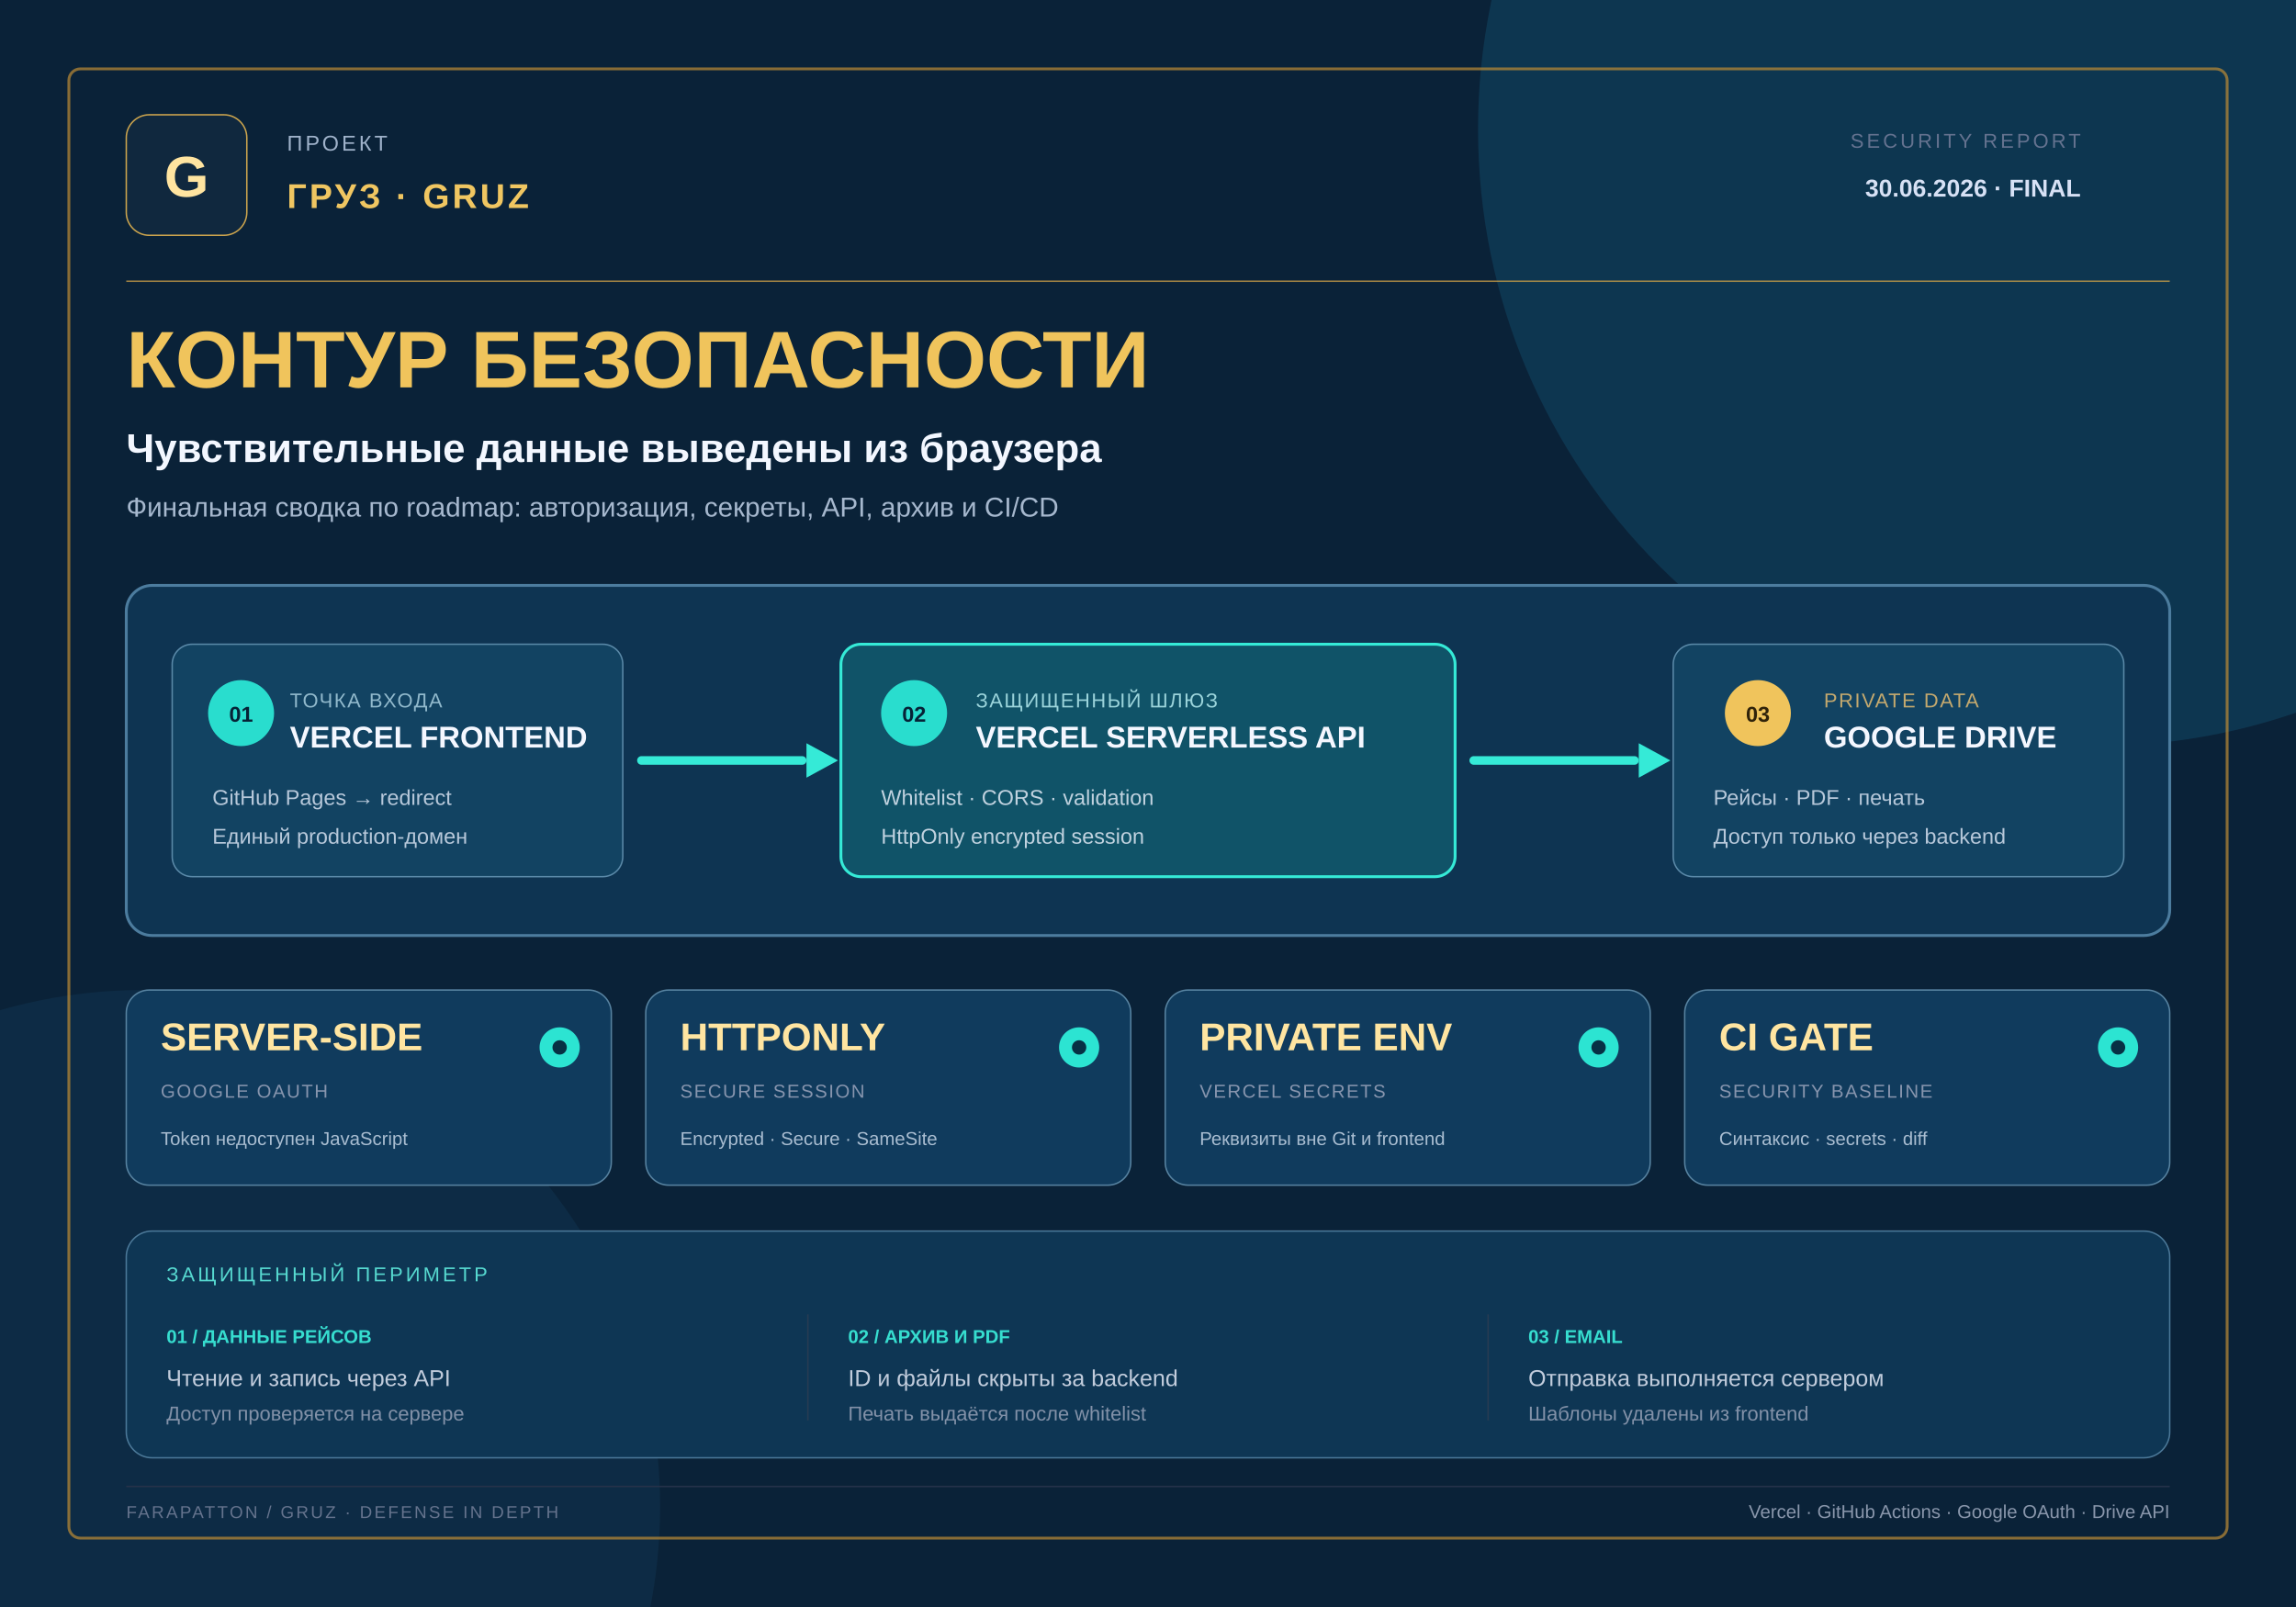
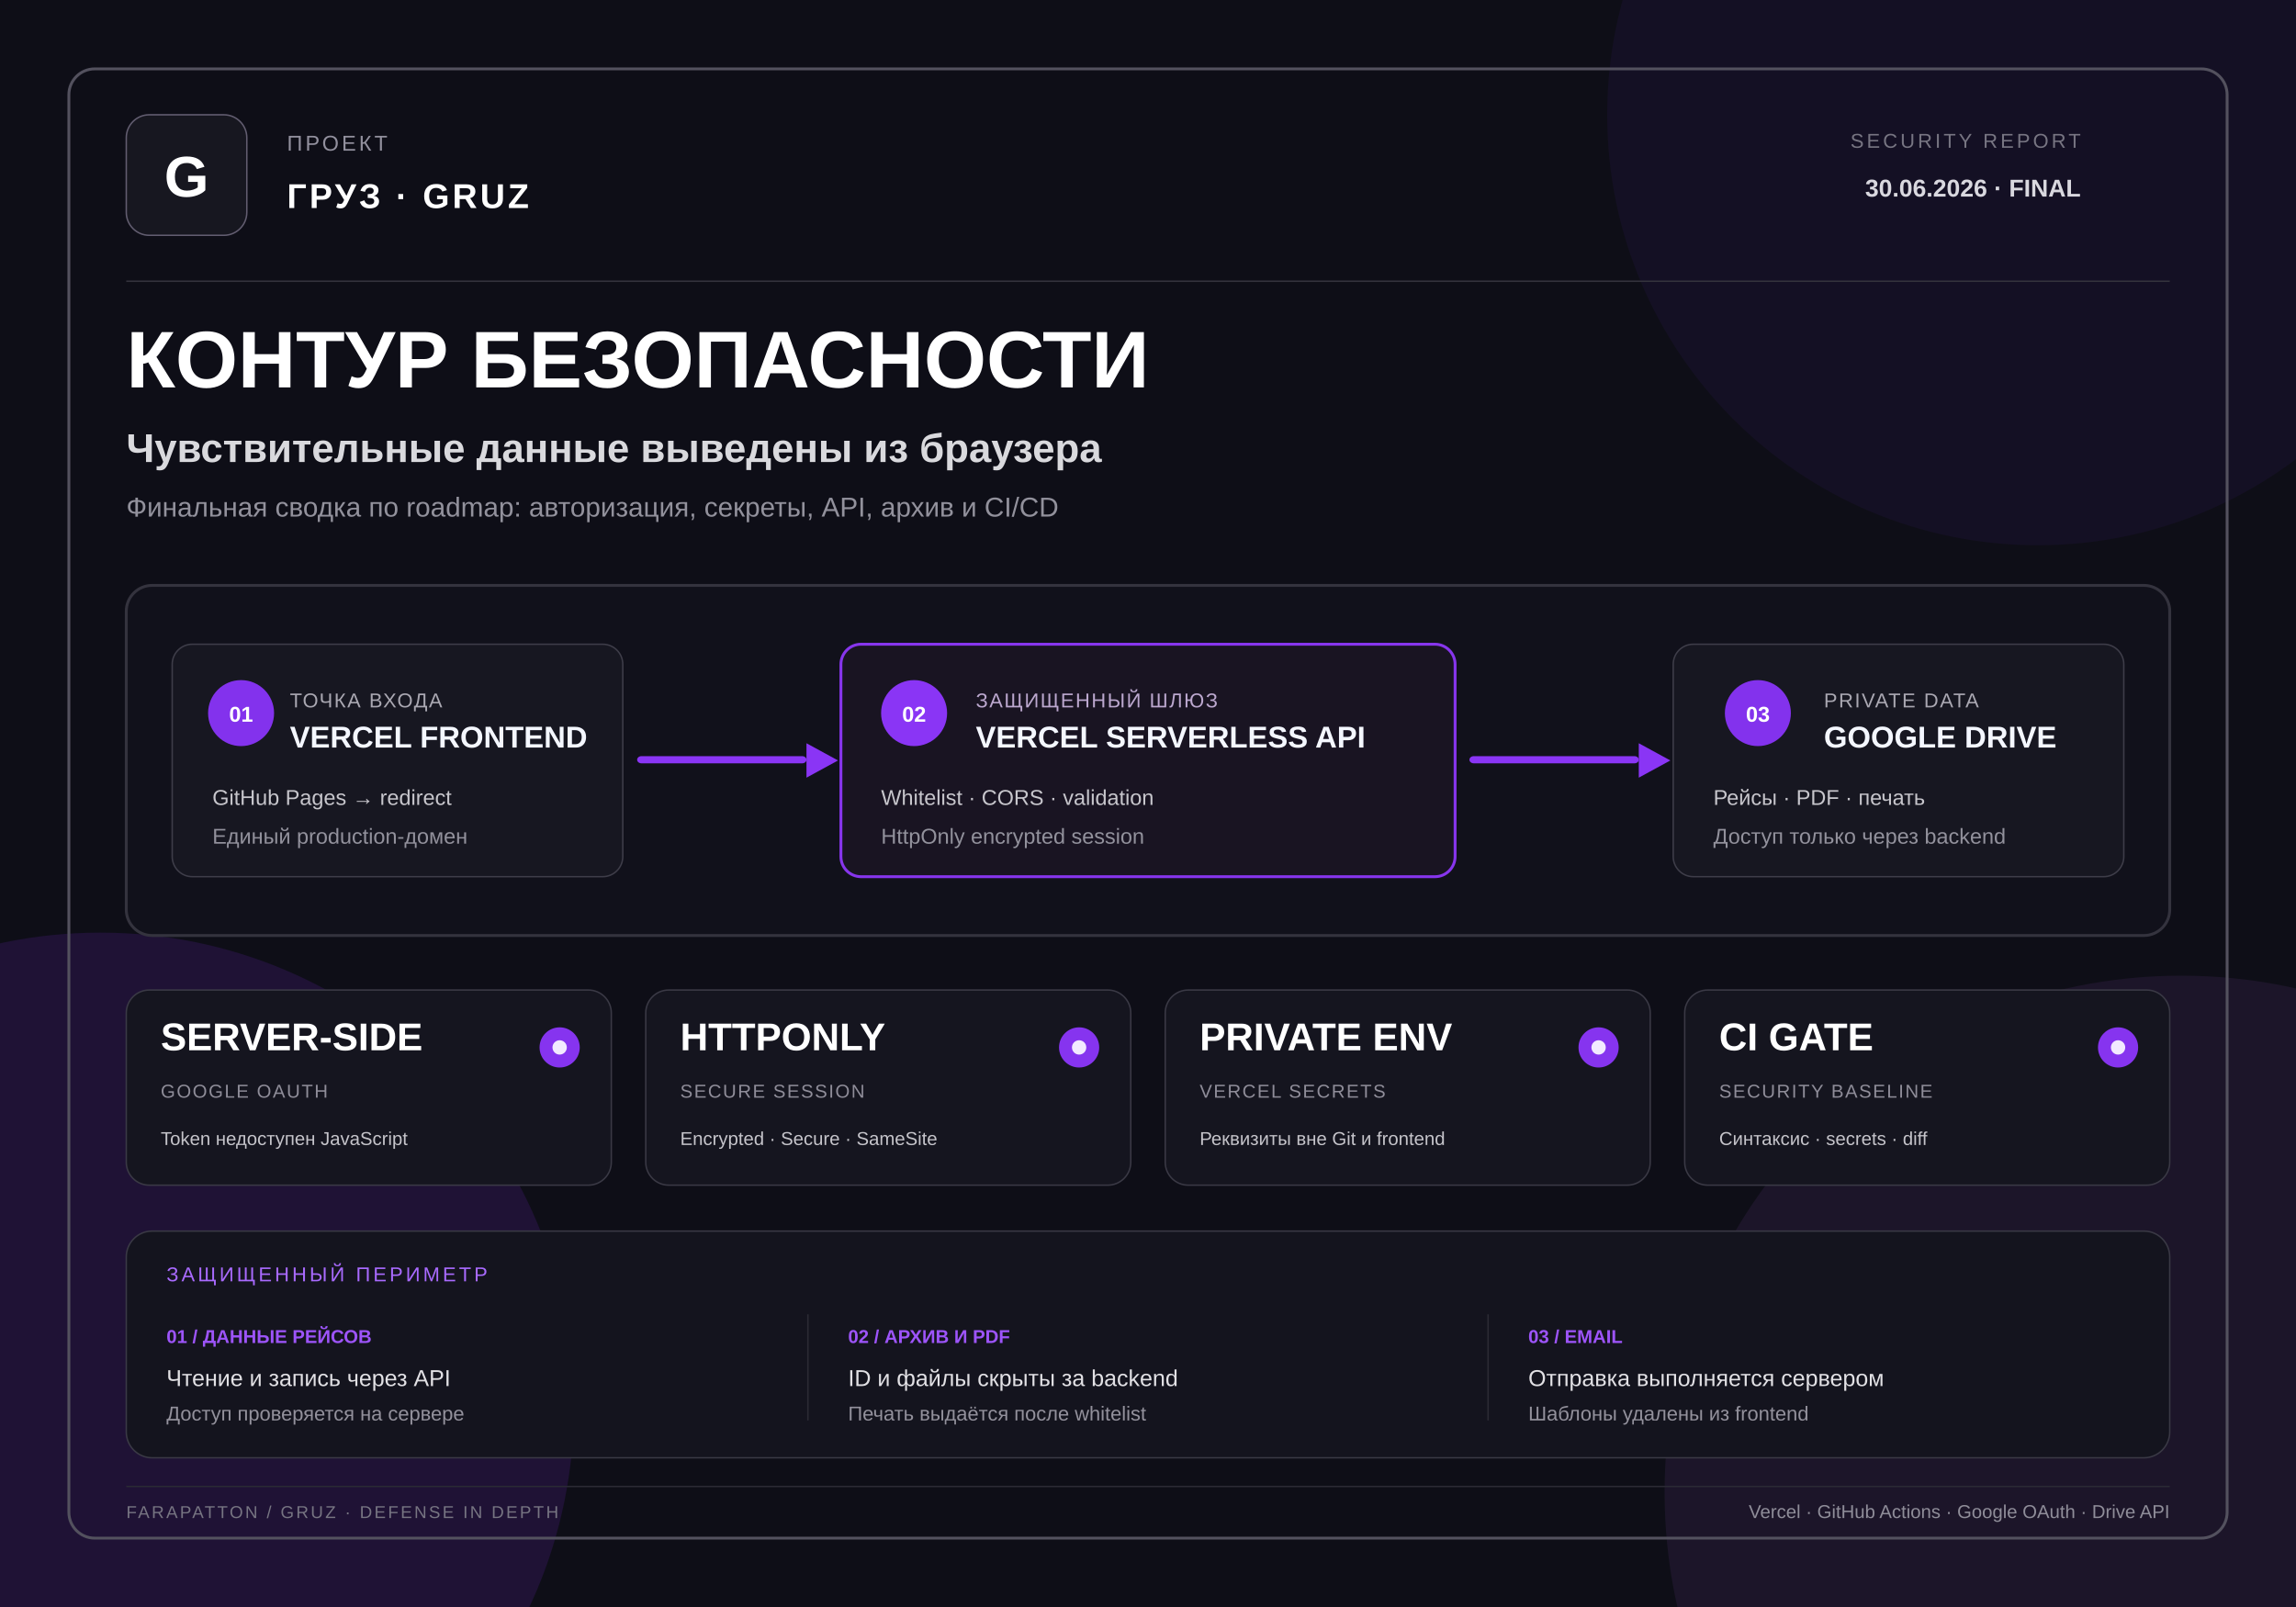
<svg xmlns="http://www.w3.org/2000/svg" width="1600" height="1120" viewBox="0 0 1600 1120" role="img" aria-labelledby="title desc">
  <defs>
    <linearGradient id="bg" x1="0%" y1="0%" x2="100%" y2="100%">
      <stop offset="0%" stop-color="#070b14" />
      <stop offset="52%" stop-color="#0a1729" />
      <stop offset="100%" stop-color="#082c42" />
    </linearGradient>
  </defs>
-   <rect width="1600" height="1120" fill="#0a2238" />
-   <circle cx="1460" cy="90" r="430" fill="#146184" opacity=".32" />
-   <circle cx="100" cy="1050" r="360" fill="#1a5278" opacity=".20" />
-   <rect x="48" y="48" width="1504" height="1024" rx="8" fill="none" stroke="#b98a35" stroke-opacity=".72" stroke-width="2" />
+   <rect width="1600" height="1120" fill="#0e0e17" />
+   <circle cx="70" cy="980" r="330" fill="#7624d7" opacity=".16" />
+   <circle cx="1520" cy="1040" r="360" fill="#c56cff" opacity=".08" />
+   <circle cx="1420" cy="80" r="300" fill="#7c2cf4" opacity=".06" />
+   <rect x="48" y="48" width="1504" height="1024" rx="18" fill="none" stroke="#53515e" stroke-width="2" />
  <g font-family="Avenir Next, Avenir, Helvetica Neue, Arial, sans-serif">
-     <rect x="88" y="80" width="84" height="84" rx="16" fill="#10283e" stroke="#e0b24f" stroke-opacity=".9" />
-     <text x="130" y="137" text-anchor="middle" font-size="40" font-weight="800" fill="#ffe4a0">G</text>
-     <text x="200" y="105" font-size="15" letter-spacing="2" fill="#9fb2ca">ПРОЕКТ</text>
-     <text x="200" y="145" font-size="24" font-weight="700" letter-spacing="2" fill="#f0c661">ГРУЗ · GRUZ</text>
-     <text x="1450" y="103" text-anchor="end" font-size="14" letter-spacing="2" fill="#64728f">SECURITY REPORT</text>
-     <text x="1450" y="137" text-anchor="end" font-size="17" font-weight="700" fill="#d7e1f5">30.06.2026 · FINAL</text>
-     <line x1="88" y1="196" x2="1512" y2="196" stroke="#d1a347" stroke-opacity=".75" />
-     <text x="88" y="270" font-size="56" font-weight="700" fill="#f0c45c">КОНТУР БЕЗОПАСНОСТИ</text>
-     <text x="88" y="322" font-size="28" font-weight="600" fill="#f3f7ff">Чувствительные данные выведены из браузера</text>
-     <text x="88" y="360" font-size="19" fill="#a6b8ce">Финальная сводка по roadmap: авторизация, секреты, API, архив и CI/CD</text>
+     <rect x="88" y="80" width="84" height="84" rx="16" fill="#171720" stroke="#625d70" />
+     <text x="130" y="137" text-anchor="middle" font-size="40" font-weight="800" fill="#ffffff">G</text>
+     <text x="200" y="105" font-size="15" letter-spacing="2" fill="#92909e">ПРОЕКТ</text>
+     <text x="200" y="145" font-size="24" font-weight="700" letter-spacing="2" fill="#ffffff">ГРУЗ · GRUZ</text>
+     <text x="1450" y="103" text-anchor="end" font-size="14" letter-spacing="2" fill="#777582">SECURITY REPORT</text>
+     <text x="1450" y="137" text-anchor="end" font-size="17" font-weight="700" fill="#d9d8df">30.06.2026 · FINAL</text>
+     <line x1="88" y1="196" x2="1512" y2="196" stroke="#34333d" />
+     <text x="88" y="270" font-size="56" font-weight="700" fill="#ffffff">КОНТУР БЕЗОПАСНОСТИ</text>
+     <text x="88" y="322" font-size="28" font-weight="600" fill="#d9d9dd">Чувствительные данные выведены из браузера</text>
+     <text x="88" y="360" font-size="19" fill="#92919c">Финальная сводка по roadmap: авторизация, секреты, API, архив и CI/CD</text>
    <g>
-       <rect x="88" y="408" width="1424" height="244" rx="18" fill="#0e3452" stroke="#4c7c9e" stroke-width="2" />
-       <rect x="444" y="527" width="118" height="6" rx="3" fill="#35ead7" />
-       <polygon points="562,518 584,530 562,542" fill="#35ead7" />
-       <rect x="1024" y="527" width="118" height="6" rx="3" fill="#35ead7" />
-       <polygon points="1142,518 1164,530 1142,542" fill="#35ead7" />
+       <rect x="88" y="408" width="1424" height="244" rx="18" fill="#11111b" stroke="#34333e" stroke-width="2" />
+       <rect x="444" y="527" width="118" height="5" rx="3" fill="#8a35f5" />
+       <polygon points="562,518 584,530 562,542" fill="#8a35f5" />
+       <rect x="1024" y="527" width="118" height="5" rx="3" fill="#8a35f5" />
+       <polygon points="1142,518 1164,530 1142,542" fill="#8a35f5" />
      <g transform="translate(120 449)">
-         <rect width="314" height="162" rx="14" fill="#124362" stroke="#5a89a8" />
-         <circle cx="48" cy="48" r="23" fill="#29ddce" />
-         <text x="48" y="54" text-anchor="middle" font-size="15" font-weight="700" fill="#062236">01</text>
-         <text x="82" y="44" font-size="14" letter-spacing="1" fill="#91b9cc">ТОЧКА ВХОДА</text>
+         <rect width="314" height="162" rx="14" fill="#171721" stroke="#3e3d49" />
+         <circle cx="48" cy="48" r="23" fill="#8332ed" />
+         <text x="48" y="54" text-anchor="middle" font-size="15" font-weight="700" fill="#ffffff">01</text>
+         <text x="82" y="44" font-size="14" letter-spacing="1" fill="#aaa8b2">ТОЧКА ВХОДА</text>
        <text x="82" y="72" font-size="21" font-weight="700" fill="#f4f7ff">VERCEL FRONTEND</text>
-         <text x="28" y="112" font-size="15" fill="#b7c8da">GitHub Pages → redirect</text>
-         <text x="28" y="139" font-size="15" fill="#b7c8da">Единый production-домен</text>
+         <text x="28" y="112" font-size="15" fill="#c7c6cc">GitHub Pages → redirect</text>
+         <text x="28" y="139" font-size="15" fill="#92919c">Единый production-домен</text>
      </g>
      <g transform="translate(586 449)">
-         <rect width="428" height="162" rx="14" fill="#105368" stroke="#35ead7" stroke-width="2" />
-         <circle cx="51" cy="48" r="23" fill="#29ddce" />
-         <text x="51" y="54" text-anchor="middle" font-size="15" font-weight="700" fill="#062236">02</text>
-         <text x="94" y="44" font-size="14" letter-spacing="1" fill="#9bd4db">ЗАЩИЩЕННЫЙ ШЛЮЗ</text>
+         <rect width="428" height="162" rx="14" fill="#191422" stroke="#8735ed" stroke-width="2" />
+         <circle cx="51" cy="48" r="23" fill="#8a35f5" />
+         <text x="51" y="54" text-anchor="middle" font-size="15" font-weight="700" fill="#ffffff">02</text>
+         <text x="94" y="44" font-size="14" letter-spacing="1" fill="#bca8cf">ЗАЩИЩЕННЫЙ ШЛЮЗ</text>
        <text x="94" y="72" font-size="21" font-weight="700" fill="#f4f7ff">VERCEL SERVERLESS API</text>
-         <text x="28" y="112" font-size="15" fill="#c0d2df">Whitelist · CORS · validation</text>
-         <text x="28" y="139" font-size="15" fill="#c0d2df">HttpOnly encrypted session</text>
+         <text x="28" y="112" font-size="15" fill="#c7c6cc">Whitelist · CORS · validation</text>
+         <text x="28" y="139" font-size="15" fill="#92919c">HttpOnly encrypted session</text>
      </g>
      <g transform="translate(1166 449)">
-         <rect width="314" height="162" rx="14" fill="#124362" stroke="#5a89a8" />
-         <circle cx="59" cy="48" r="23" fill="#f0c45c" />
-         <text x="59" y="54" text-anchor="middle" font-size="15" font-weight="700" fill="#30230a">03</text>
-         <text x="105" y="44" font-size="14" letter-spacing="1" fill="#c4a96e">PRIVATE DATA</text>
+         <rect width="314" height="162" rx="14" fill="#171721" stroke="#3e3d49" />
+         <circle cx="59" cy="48" r="23" fill="#8332ed" />
+         <text x="59" y="54" text-anchor="middle" font-size="15" font-weight="700" fill="#ffffff">03</text>
+         <text x="105" y="44" font-size="14" letter-spacing="1" fill="#aaa8b2">PRIVATE DATA</text>
        <text x="105" y="72" font-size="21" font-weight="700" fill="#f4f7ff">GOOGLE DRIVE</text>
-         <text x="28" y="112" font-size="15" fill="#b7c8da">Рейсы · PDF · печать</text>
-         <text x="28" y="139" font-size="15" fill="#b7c8da">Доступ только через backend</text>
+         <text x="28" y="112" font-size="15" fill="#c7c6cc">Рейсы · PDF · печать</text>
+         <text x="28" y="139" font-size="15" fill="#92919c">Доступ только через backend</text>
      </g>
    </g>
    <g transform="translate(88 690)">
      <g>
-         <rect width="338" height="136" rx="16" fill="#103b5d" stroke="#5783a1" />
-         <text x="24" y="42" font-size="27" font-weight="900" fill="#ffe5a1">SERVER-SIDE</text>
-         <text x="24" y="75" font-size="13" letter-spacing="1" fill="#8795ae">GOOGLE OAUTH</text>
-         <circle cx="302" cy="40" r="14" fill="#2ce4d2" />
-         <circle cx="302" cy="40" r="5" fill="#073044" />
-         <text x="24" y="108" font-size="13" fill="#a9bdd1">Token недоступен JavaScript</text>
+         <rect width="338" height="136" rx="16" fill="#15151f" stroke="#3a3945" />
+         <text x="24" y="42" font-size="27" font-weight="900" fill="#ffffff">SERVER-SIDE</text>
+         <text x="24" y="75" font-size="13" letter-spacing="1" fill="#8f8d99">GOOGLE OAUTH</text>
+         <circle cx="302" cy="40" r="14" fill="#8634ef" />
+         <circle cx="302" cy="40" r="5" fill="#f2eaff" />
+         <text x="24" y="108" font-size="13" fill="#c5c4ca">Token недоступен JavaScript</text>
      </g>
      <g transform="translate(362)">
-         <rect width="338" height="136" rx="16" fill="#103b5d" stroke="#5783a1" />
-         <text x="24" y="42" font-size="27" font-weight="900" fill="#ffe5a1">HTTPONLY</text>
-         <text x="24" y="75" font-size="13" letter-spacing="1" fill="#8795ae">SECURE SESSION</text>
-         <circle cx="302" cy="40" r="14" fill="#2ce4d2" />
-         <circle cx="302" cy="40" r="5" fill="#073044" />
-         <text x="24" y="108" font-size="13" fill="#a9bdd1">Encrypted · Secure · SameSite</text>
+         <rect width="338" height="136" rx="16" fill="#15151f" stroke="#3a3945" />
+         <text x="24" y="42" font-size="27" font-weight="900" fill="#ffffff">HTTPONLY</text>
+         <text x="24" y="75" font-size="13" letter-spacing="1" fill="#8f8d99">SECURE SESSION</text>
+         <circle cx="302" cy="40" r="14" fill="#8634ef" />
+         <circle cx="302" cy="40" r="5" fill="#f2eaff" />
+         <text x="24" y="108" font-size="13" fill="#c5c4ca">Encrypted · Secure · SameSite</text>
      </g>
      <g transform="translate(724)">
-         <rect width="338" height="136" rx="16" fill="#103b5d" stroke="#5783a1" />
-         <text x="24" y="42" font-size="27" font-weight="900" fill="#ffe5a1">PRIVATE ENV</text>
-         <text x="24" y="75" font-size="13" letter-spacing="1" fill="#8795ae">VERCEL SECRETS</text>
-         <circle cx="302" cy="40" r="14" fill="#2ce4d2" />
-         <circle cx="302" cy="40" r="5" fill="#073044" />
-         <text x="24" y="108" font-size="13" fill="#a9bdd1">Реквизиты вне Git и frontend</text>
+         <rect width="338" height="136" rx="16" fill="#15151f" stroke="#3a3945" />
+         <text x="24" y="42" font-size="27" font-weight="900" fill="#ffffff">PRIVATE ENV</text>
+         <text x="24" y="75" font-size="13" letter-spacing="1" fill="#8f8d99">VERCEL SECRETS</text>
+         <circle cx="302" cy="40" r="14" fill="#8634ef" />
+         <circle cx="302" cy="40" r="5" fill="#f2eaff" />
+         <text x="24" y="108" font-size="13" fill="#c5c4ca">Реквизиты вне Git и frontend</text>
      </g>
      <g transform="translate(1086)">
-         <rect width="338" height="136" rx="16" fill="#103b5d" stroke="#5783a1" />
-         <text x="24" y="42" font-size="27" font-weight="900" fill="#ffe5a1">CI GATE</text>
-         <text x="24" y="75" font-size="13" letter-spacing="1" fill="#8795ae">SECURITY BASELINE</text>
-         <circle cx="302" cy="40" r="14" fill="#2ce4d2" />
-         <circle cx="302" cy="40" r="5" fill="#073044" />
-         <text x="24" y="108" font-size="13" fill="#a9bdd1">Синтаксис · secrets · diff</text>
+         <rect width="338" height="136" rx="16" fill="#15151f" stroke="#3a3945" />
+         <text x="24" y="42" font-size="27" font-weight="900" fill="#ffffff">CI GATE</text>
+         <text x="24" y="75" font-size="13" letter-spacing="1" fill="#8f8d99">SECURITY BASELINE</text>
+         <circle cx="302" cy="40" r="14" fill="#8634ef" />
+         <circle cx="302" cy="40" r="5" fill="#f2eaff" />
+         <text x="24" y="108" font-size="13" fill="#c5c4ca">Синтаксис · secrets · diff</text>
      </g>
    </g>
    <g transform="translate(88 858)">
-       <rect width="1424" height="158" rx="18" fill="#0e3654" stroke="#4b7898" />
-       <text x="28" y="35" font-size="14" letter-spacing="2" fill="#56d9d0">ЗАЩИЩЕННЫЙ ПЕРИМЕТР</text>
-       <line x1="475" y1="58" x2="475" y2="132" stroke="#263b52" />
-       <line x1="949" y1="58" x2="949" y2="132" stroke="#263b52" />
+       <rect width="1424" height="158" rx="18" fill="#14141e" stroke="#3a3945" />
+       <text x="28" y="35" font-size="14" letter-spacing="2" fill="#a96aff">ЗАЩИЩЕННЫЙ ПЕРИМЕТР</text>
+       <line x1="475" y1="58" x2="475" y2="132" stroke="#2b2a34" />
+       <line x1="949" y1="58" x2="949" y2="132" stroke="#2b2a34" />
      <g>
-         <text x="28" y="78" font-size="13" font-weight="700" fill="#36ddcf">01 / ДАННЫЕ РЕЙСОВ</text>
-         <text x="28" y="108" font-size="16" fill="#c1ccdc">Чтение и запись через API</text>
-         <text x="28" y="132" font-size="14" fill="#8291a8">Доступ проверяется на сервере</text>
+         <text x="28" y="78" font-size="13" font-weight="700" fill="#9d54fa">01 / ДАННЫЕ РЕЙСОВ</text>
+         <text x="28" y="108" font-size="16" fill="#e2e1e5">Чтение и запись через API</text>
+         <text x="28" y="132" font-size="14" fill="#93919c">Доступ проверяется на сервере</text>
      </g>
      <g>
-         <text x="503" y="78" font-size="13" font-weight="700" fill="#36ddcf">02 / АРХИВ И PDF</text>
-         <text x="503" y="108" font-size="16" fill="#c1ccdc">ID и файлы скрыты за backend</text>
-         <text x="503" y="132" font-size="14" fill="#8291a8">Печать выдаётся после whitelist</text>
+         <text x="503" y="78" font-size="13" font-weight="700" fill="#9d54fa">02 / АРХИВ И PDF</text>
+         <text x="503" y="108" font-size="16" fill="#e2e1e5">ID и файлы скрыты за backend</text>
+         <text x="503" y="132" font-size="14" fill="#93919c">Печать выдаётся после whitelist</text>
      </g>
      <g>
-         <text x="977" y="78" font-size="13" font-weight="700" fill="#36ddcf">03 / EMAIL</text>
-         <text x="977" y="108" font-size="16" fill="#c1ccdc">Отправка выполняется сервером</text>
-         <text x="977" y="132" font-size="14" fill="#8291a8">Шаблоны удалены из frontend</text>
+         <text x="977" y="78" font-size="13" font-weight="700" fill="#9d54fa">03 / EMAIL</text>
+         <text x="977" y="108" font-size="16" fill="#e2e1e5">Отправка выполняется сервером</text>
+         <text x="977" y="132" font-size="14" fill="#93919c">Шаблоны удалены из frontend</text>
      </g>
    </g>
-     <line x1="88" y1="1036" x2="1512" y2="1036" stroke="#26324a" />
-     <text x="88" y="1058" font-size="12" letter-spacing="1.5" fill="#65738d">FARAPATTON / GRUZ · DEFENSE IN DEPTH</text>
-     <text x="1512" y="1058" text-anchor="end" font-size="13" fill="#8996ab">Vercel · GitHub Actions · Google OAuth · Drive API</text>
+     <line x1="88" y1="1036" x2="1512" y2="1036" stroke="#2b2a34" />
+     <text x="88" y="1058" font-size="12" letter-spacing="1.5" fill="#777582">FARAPATTON / GRUZ · DEFENSE IN DEPTH</text>
+     <text x="1512" y="1058" text-anchor="end" font-size="13" fill="#8f8d99">Vercel · GitHub Actions · Google OAuth · Drive API</text>
  </g>
</svg>
